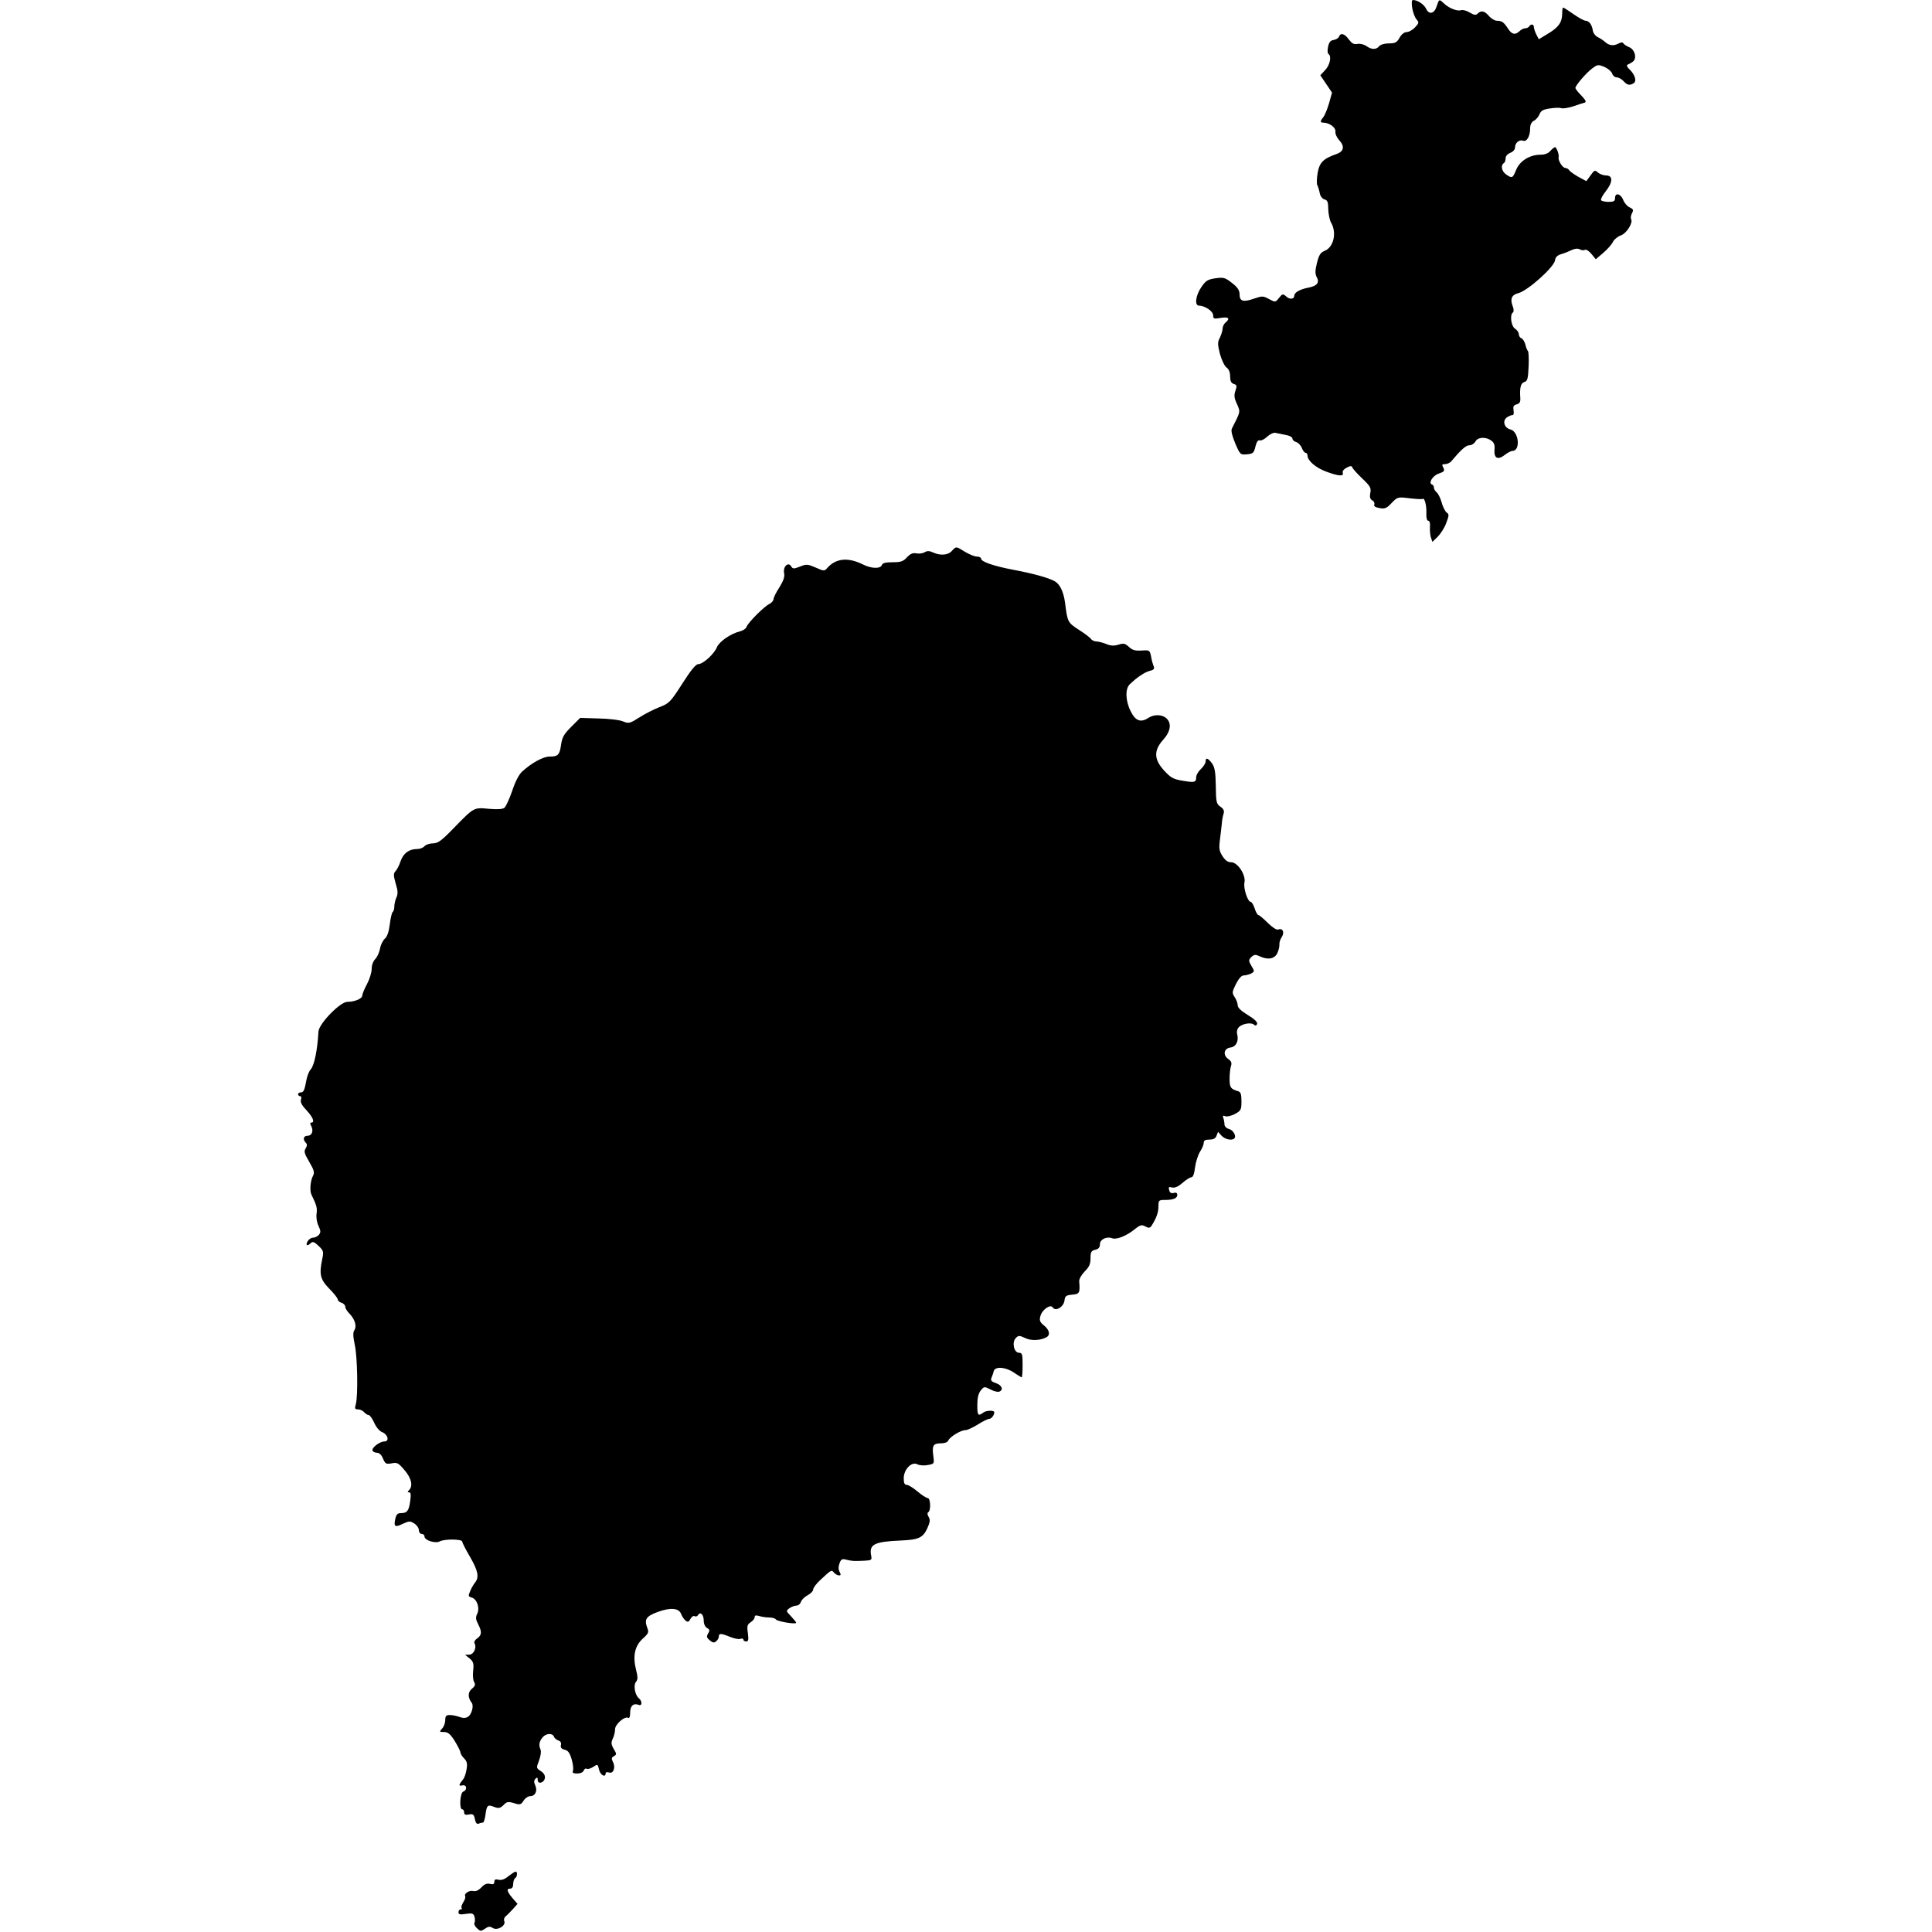
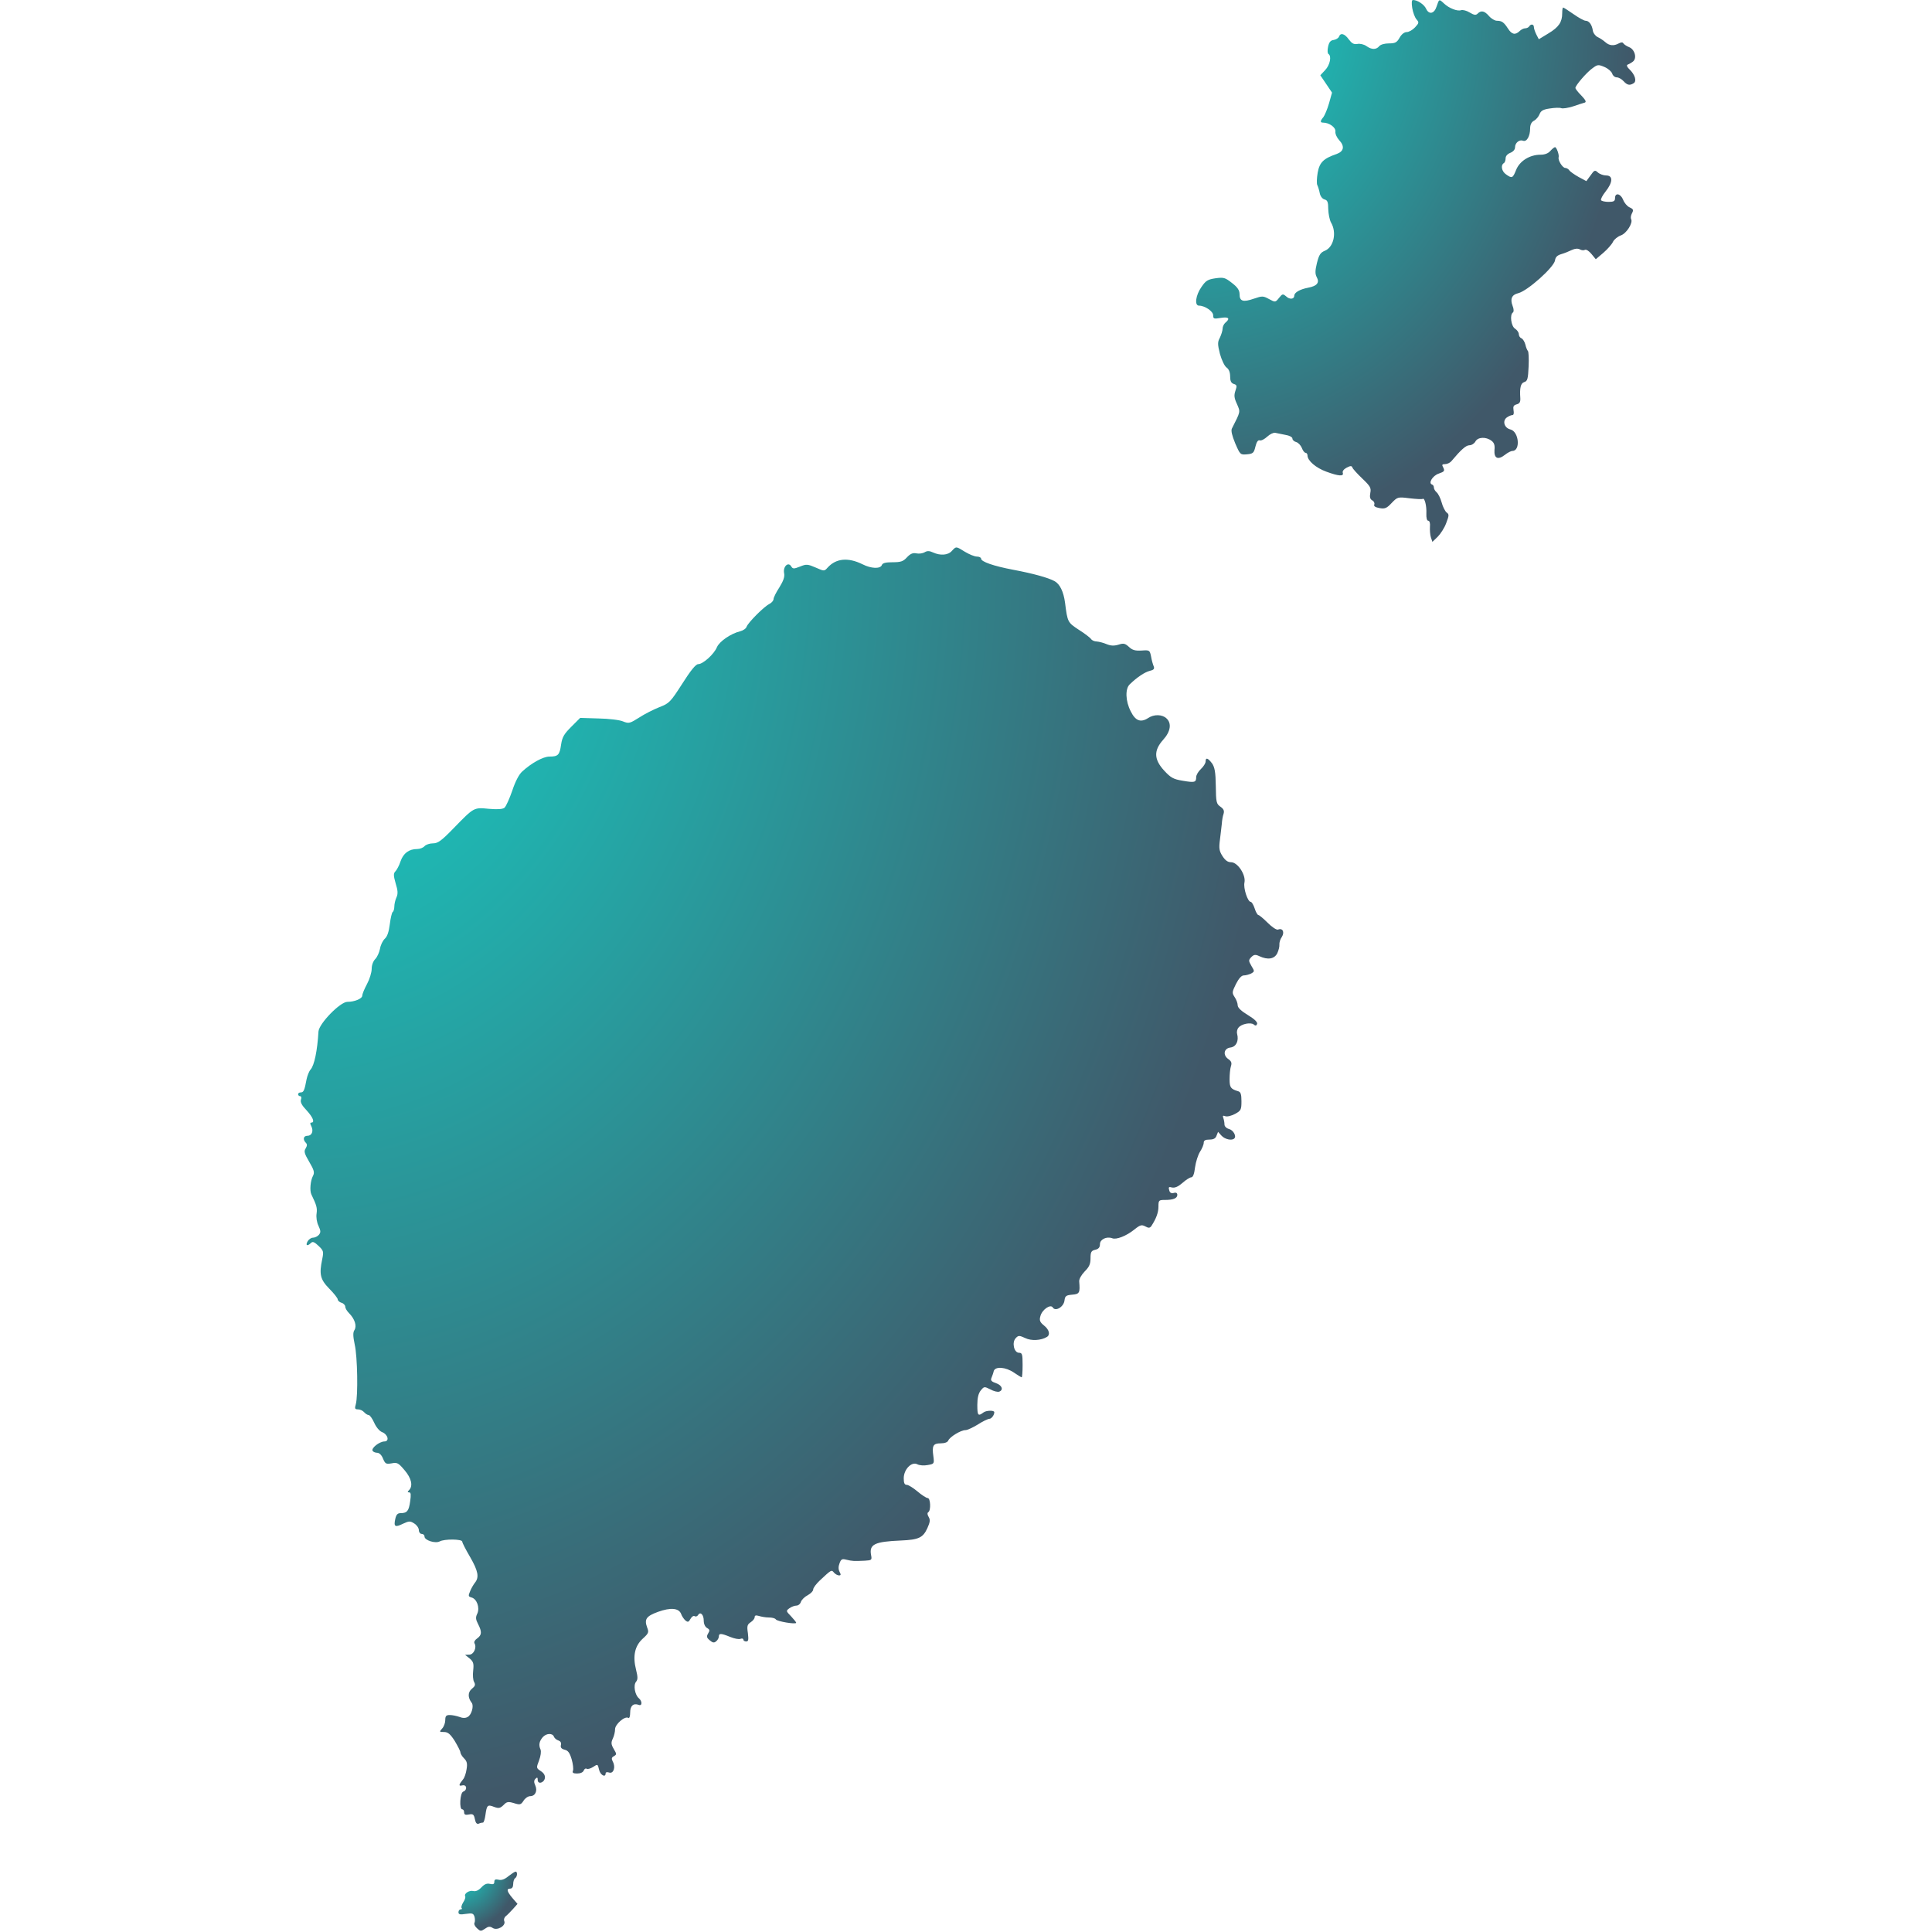
- <svg xmlns="http://www.w3.org/2000/svg" version="1.0" width="1024pt" height="1024pt" viewBox="0 0 1024 1024" preserveAspectRatio="xMidYMid meet">
-   <g transform="translate(0,1024) scale(0.1,-0.1)" fill="#000000" stroke="none">
+ <svg xmlns="http://www.w3.org/2000/svg" version="1.0" width="1024pt" height="1024pt" viewBox="0 0 1024 1024" preserveAspectRatio="xMidYMid meet" class="svg-gradient">
+   <defs>
+     <radialGradient id="radialGradient" cx="0" cy="1" r="1" fx="0" fy="1">
+       <stop offset="0%" stop-color="#13D8CC" />
+       <stop offset="100%" stop-color="#405869" />
+     </radialGradient>
+   </defs>
+   <g transform="translate(0,1024) scale(0.1,-0.1)" stroke="none" fill="url(#radialGradient)">
    <path d="M7485 10198 c4 -24 14 -51 23 -61 14 -16 13 -19 -8 -42 -13 -14 -33 -25 -44 -25 -13 0 -28 -12 -38 -30 -14 -25 -23 -30 -56 -30 -23 0 -45 -6 -52 -15 -16 -19 -40 -19 -68 1 -13 9 -34 14 -48 11 -19 -3 -29 3 -45 24 -22 31 -44 37 -52 15 -3 -8 -16 -16 -29 -18 -16 -2 -24 -12 -29 -36 -4 -18 -3 -35 2 -38 18 -11 8 -59 -17 -85 l-26 -28 31 -46 31 -46 -16 -57 c-9 -31 -23 -64 -30 -73 -17 -20 -18 -29 -1 -29 32 0 67 -25 65 -47 -2 -12 8 -33 20 -46 30 -32 25 -59 -13 -73 -70 -24 -91 -44 -101 -99 -5 -29 -6 -59 -2 -66 4 -8 10 -27 13 -43 3 -16 14 -30 25 -33 16 -4 20 -14 20 -52 1 -25 7 -57 15 -71 31 -53 14 -130 -33 -149 -24 -10 -31 -22 -42 -65 -10 -41 -10 -58 -1 -75 16 -29 2 -47 -46 -56 -42 -8 -73 -25 -73 -42 0 -19 -24 -22 -43 -4 -18 15 -20 14 -38 -8 -19 -24 -20 -24 -53 -6 -31 17 -36 17 -80 2 -57 -20 -76 -14 -76 23 0 21 -10 37 -40 60 -37 29 -44 31 -88 25 -40 -6 -51 -12 -74 -46 -31 -44 -38 -99 -13 -99 31 0 75 -30 75 -51 0 -19 4 -20 40 -14 42 7 52 -3 25 -25 -8 -7 -15 -21 -15 -32 0 -10 -7 -32 -14 -47 -13 -24 -13 -35 0 -87 9 -32 24 -64 35 -72 12 -8 19 -25 19 -47 0 -24 5 -35 19 -40 17 -5 18 -10 9 -36 -8 -24 -7 -38 8 -70 19 -44 20 -38 -27 -131 -5 -11 1 -37 18 -78 26 -60 27 -61 62 -58 32 3 37 7 45 41 6 25 14 36 23 33 7 -3 25 6 40 20 14 13 33 22 42 20 9 -2 33 -7 54 -11 21 -3 37 -12 37 -19 0 -8 9 -16 20 -19 11 -3 24 -17 30 -31 5 -14 14 -26 20 -26 5 0 10 -6 10 -14 0 -28 45 -66 100 -86 65 -24 94 -26 87 -6 -3 8 5 19 20 27 21 11 27 11 31 1 2 -7 26 -33 52 -58 43 -41 48 -50 43 -76 -4 -22 -2 -33 10 -40 9 -4 14 -15 11 -22 -4 -9 6 -15 28 -19 28 -5 38 -1 64 27 31 32 32 33 95 25 35 -4 67 -6 70 -3 10 6 21 -37 19 -78 -1 -23 3 -38 10 -38 7 0 11 -13 9 -32 -1 -18 1 -44 5 -56 l8 -24 28 27 c15 15 36 47 45 72 16 42 16 47 2 57 -8 7 -20 30 -26 53 -6 22 -18 46 -26 53 -8 7 -15 18 -15 25 0 8 -4 15 -10 17 -21 7 3 47 36 58 29 10 32 14 24 31 -9 16 -7 19 9 19 11 0 26 7 33 15 51 61 78 85 96 85 12 0 26 9 32 20 13 24 56 26 85 4 14 -10 19 -24 16 -49 -3 -44 18 -55 55 -26 15 12 33 21 40 21 44 0 35 103 -11 114 -32 8 -43 45 -19 63 10 7 23 13 30 13 7 0 9 10 6 26 -3 20 0 26 17 31 15 4 20 12 19 32 -4 56 2 80 21 86 17 5 20 17 23 83 2 42 0 79 -4 82 -3 3 -10 18 -13 33 -4 16 -14 31 -21 34 -8 3 -14 13 -14 22 0 9 -9 22 -20 29 -21 13 -29 75 -11 86 5 4 5 18 -2 35 -14 37 -4 59 30 67 49 12 189 137 195 174 2 17 12 27 33 33 17 5 42 15 56 22 17 8 32 9 43 3 9 -5 21 -6 27 -2 6 3 21 -6 34 -22 l23 -28 40 34 c22 19 45 45 51 58 6 13 25 28 41 34 31 10 67 68 55 87 -3 6 -1 20 5 31 9 17 7 22 -13 31 -13 6 -28 24 -34 40 -13 33 -43 40 -43 9 0 -16 -7 -20 -34 -20 -19 0 -37 4 -40 9 -3 5 8 26 24 46 39 49 40 85 3 85 -14 0 -34 7 -44 16 -15 14 -19 13 -39 -16 l-22 -30 -41 22 c-23 13 -46 29 -50 36 -4 6 -14 12 -21 12 -14 0 -39 40 -35 56 4 13 -11 54 -19 54 -4 0 -15 -9 -25 -20 -11 -13 -29 -20 -52 -20 -57 0 -110 -33 -129 -80 -18 -45 -22 -47 -54 -24 -23 16 -29 48 -12 59 6 3 10 15 10 26 0 12 10 23 25 29 15 6 25 17 25 29 0 24 23 43 43 35 19 -7 37 24 37 65 0 20 7 34 20 41 12 6 25 22 30 35 7 18 19 25 54 30 25 4 52 5 60 2 9 -4 37 1 63 9 26 9 54 18 62 20 10 3 6 13 -17 37 -18 18 -32 36 -32 41 0 13 59 82 90 104 27 20 31 21 64 7 19 -8 37 -24 41 -35 3 -11 14 -20 24 -20 10 0 26 -9 36 -20 20 -22 33 -24 54 -11 17 11 7 45 -22 73 -13 12 -17 22 -11 25 6 2 19 9 28 16 24 17 11 65 -19 77 -13 5 -26 14 -30 19 -4 8 -12 8 -25 1 -27 -15 -51 -12 -72 7 -10 9 -28 21 -41 27 -12 6 -24 23 -25 36 -5 30 -20 50 -38 50 -8 0 -37 16 -64 35 -27 19 -52 35 -55 35 -3 0 -5 -13 -5 -30 0 -47 -18 -74 -73 -107 l-51 -31 -13 25 c-7 14 -13 32 -13 39 0 16 -16 19 -25 4 -3 -5 -13 -10 -21 -10 -9 0 -22 -7 -30 -15 -23 -22 -41 -18 -61 13 -22 34 -33 42 -59 42 -11 0 -30 11 -42 25 -24 28 -42 31 -60 13 -10 -10 -19 -8 -43 6 -16 10 -37 15 -45 12 -19 -7 -64 10 -91 36 -26 24 -25 24 -39 -17 -12 -38 -40 -44 -55 -12 -10 23 -46 47 -70 47 -7 0 -8 -15 -4 -42z" />
    <path d="M5045 7320 c-20 -23 -61 -26 -100 -8 -19 9 -31 9 -44 1 -10 -6 -29 -9 -44 -6 -19 4 -32 -2 -50 -21 -20 -22 -33 -26 -76 -26 -37 0 -53 -4 -57 -15 -8 -21 -57 -19 -102 4 -77 38 -141 32 -186 -18 -17 -19 -18 -19 -63 1 -42 18 -49 19 -83 5 -33 -13 -38 -13 -47 2 -16 25 -44 -3 -37 -37 4 -19 -4 -41 -25 -75 -17 -26 -31 -54 -31 -62 0 -8 -10 -20 -22 -26 -30 -15 -113 -99 -121 -121 -3 -10 -19 -20 -34 -24 -50 -12 -110 -54 -123 -84 -15 -37 -74 -90 -99 -90 -13 0 -40 -33 -85 -104 -63 -98 -69 -104 -121 -124 -30 -12 -78 -36 -107 -55 -49 -31 -55 -33 -85 -21 -17 8 -76 15 -130 16 l-98 3 -47 -47 c-38 -38 -48 -54 -54 -94 -8 -56 -16 -64 -62 -64 -33 0 -95 -34 -144 -79 -17 -15 -37 -53 -53 -102 -15 -43 -33 -83 -41 -90 -10 -8 -35 -10 -82 -6 -81 8 -79 9 -187 -102 -66 -68 -84 -81 -111 -81 -17 0 -37 -7 -44 -15 -7 -8 -24 -15 -39 -15 -43 0 -73 -22 -88 -65 -7 -22 -20 -46 -27 -53 -11 -11 -11 -22 1 -64 12 -38 13 -56 4 -75 -6 -13 -11 -35 -11 -48 0 -13 -4 -26 -9 -29 -4 -3 -11 -32 -15 -65 -5 -39 -13 -64 -26 -76 -11 -10 -23 -34 -26 -54 -4 -20 -15 -44 -25 -54 -11 -11 -19 -32 -19 -52 0 -19 -11 -55 -25 -81 -14 -26 -25 -53 -25 -61 0 -16 -40 -33 -79 -33 -38 0 -150 -115 -153 -157 -6 -102 -22 -180 -42 -202 -8 -9 -17 -32 -21 -51 -11 -60 -16 -70 -31 -70 -8 0 -14 -4 -14 -10 0 -5 5 -10 11 -10 6 0 8 -8 4 -19 -4 -13 5 -30 30 -56 34 -37 45 -65 25 -65 -7 0 -7 -6 0 -19 13 -26 3 -51 -21 -51 -21 0 -25 -20 -8 -37 8 -8 7 -16 -1 -30 -10 -15 -7 -27 19 -71 26 -44 29 -57 20 -74 -14 -26 -18 -78 -9 -98 28 -58 32 -72 28 -102 -3 -19 1 -47 10 -65 12 -26 13 -35 2 -48 -7 -8 -21 -15 -31 -15 -10 0 -23 -9 -29 -20 -12 -22 -1 -27 18 -8 9 9 18 6 41 -16 26 -25 27 -30 19 -69 -17 -81 -11 -108 37 -157 25 -25 45 -51 45 -57 0 -6 9 -15 20 -18 11 -3 20 -13 20 -21 0 -8 9 -23 20 -34 30 -30 42 -67 29 -89 -9 -13 -8 -33 1 -77 15 -65 18 -273 6 -316 -7 -24 -5 -28 12 -28 11 0 25 -7 32 -15 7 -8 18 -15 24 -15 6 0 19 -18 29 -40 10 -23 27 -44 41 -50 32 -12 42 -50 13 -50 -27 -1 -71 -36 -62 -50 3 -5 14 -10 24 -10 11 0 24 -12 31 -31 12 -28 16 -30 46 -25 29 6 36 2 68 -36 37 -43 46 -84 24 -106 -9 -9 -9 -12 1 -12 9 0 10 -12 5 -47 -7 -51 -16 -63 -51 -63 -16 0 -23 -8 -28 -31 -9 -41 -1 -46 41 -25 33 15 38 15 60 1 13 -8 24 -24 24 -35 0 -11 7 -20 15 -20 8 0 15 -6 15 -14 0 -20 57 -38 80 -26 25 14 120 13 120 -1 0 -6 19 -43 42 -82 42 -73 49 -107 25 -136 -7 -9 -19 -29 -25 -44 -11 -26 -10 -29 7 -34 28 -7 45 -53 31 -85 -10 -20 -9 -31 4 -56 21 -41 20 -58 -5 -76 -12 -8 -18 -19 -14 -26 13 -22 -4 -60 -28 -60 l-22 -1 24 -19 c20 -17 23 -27 19 -64 -3 -24 -1 -52 5 -61 8 -15 5 -22 -12 -36 -22 -18 -22 -47 -1 -74 13 -16 -1 -65 -21 -75 -11 -7 -27 -7 -44 0 -14 5 -37 10 -51 10 -19 0 -24 -5 -24 -27 0 -14 -7 -35 -17 -45 -15 -17 -15 -18 10 -18 21 0 33 -10 57 -47 16 -27 30 -54 30 -60 0 -7 9 -22 19 -32 16 -16 19 -28 14 -58 -3 -21 -11 -45 -18 -53 -24 -30 -26 -38 -5 -33 24 6 29 -24 5 -33 -17 -7 -22 -94 -5 -94 6 0 10 -7 10 -16 0 -12 7 -15 26 -11 21 4 26 0 31 -25 4 -20 10 -27 20 -24 8 4 18 6 23 6 4 0 10 18 13 41 7 51 11 56 46 42 25 -9 32 -7 50 10 17 18 25 19 55 10 32 -10 37 -9 51 13 8 13 24 24 35 24 27 0 40 28 27 57 -8 17 -7 27 1 35 9 9 12 8 12 -6 0 -25 34 -16 38 10 2 14 -6 27 -22 37 -24 16 -24 17 -9 56 9 24 12 47 8 58 -11 24 -7 44 12 66 19 21 52 22 59 2 3 -8 14 -17 24 -20 11 -4 16 -12 13 -24 -3 -13 2 -20 20 -25 18 -4 27 -17 37 -51 7 -24 10 -51 7 -60 -5 -11 1 -15 22 -15 17 0 31 6 35 16 3 8 10 13 16 9 5 -3 20 1 34 10 24 16 24 15 31 -14 6 -29 35 -45 35 -20 0 6 8 8 19 4 23 -7 35 29 19 58 -8 16 -7 22 6 29 15 9 15 11 -1 38 -14 24 -15 34 -5 55 7 14 12 37 12 50 0 26 52 71 70 60 6 -4 10 8 10 28 0 36 17 51 45 41 19 -8 20 19 1 35 -21 18 -30 69 -15 87 10 12 10 25 0 65 -18 71 -7 125 36 164 31 28 33 34 23 59 -16 44 -5 60 58 83 67 24 110 20 122 -11 4 -12 15 -28 23 -35 13 -10 17 -9 27 9 6 11 16 18 22 14 5 -4 14 -1 18 6 12 20 30 2 30 -30 0 -17 7 -33 18 -39 14 -8 15 -13 5 -29 -9 -16 -8 -22 9 -36 15 -13 23 -15 34 -5 8 6 14 18 14 25 0 18 11 18 60 -2 22 -9 47 -14 55 -10 8 3 15 1 15 -4 0 -6 7 -10 15 -10 12 0 13 9 9 44 -6 38 -3 46 15 58 11 7 21 19 21 27 0 9 6 11 23 6 12 -4 36 -8 52 -8 17 0 33 -4 37 -10 6 -11 108 -28 108 -18 0 3 -12 18 -27 34 -27 28 -28 29 -9 43 11 8 28 14 37 14 10 0 21 9 24 20 4 11 20 27 36 35 16 9 29 22 29 30 0 9 16 30 35 48 62 58 62 58 75 42 7 -8 19 -15 27 -15 10 0 11 4 3 19 -7 13 -7 28 0 46 8 22 14 24 37 18 30 -7 37 -8 97 -5 36 2 38 4 33 29 -11 58 18 72 158 78 95 4 117 15 140 65 15 33 16 45 7 60 -7 12 -8 21 -2 25 15 9 12 75 -3 75 -7 0 -32 16 -54 35 -23 19 -48 35 -57 35 -12 0 -16 10 -16 35 0 47 42 90 72 74 11 -6 36 -8 55 -4 35 6 35 7 30 47 -8 56 -1 68 39 68 21 0 37 6 40 15 8 19 66 55 91 55 10 0 40 14 66 30 26 17 54 30 61 30 11 0 26 20 26 35 0 11 -42 10 -57 -1 -29 -22 -33 -17 -33 40 0 37 6 61 18 76 18 22 19 22 51 6 18 -10 39 -15 47 -12 24 9 15 34 -17 45 -24 8 -30 15 -24 28 4 10 10 26 12 36 8 26 63 22 107 -8 20 -14 39 -25 41 -25 3 0 5 29 5 65 0 57 -2 65 -19 65 -27 0 -39 56 -17 78 14 15 19 14 50 0 32 -16 84 -13 115 6 19 12 12 39 -16 61 -21 17 -25 27 -19 48 8 35 54 67 66 47 14 -23 58 3 62 37 3 24 8 28 41 31 39 3 42 10 37 70 -1 13 11 34 29 53 24 24 31 39 31 70 0 33 4 40 25 45 18 4 25 13 25 30 0 25 35 42 65 31 21 -9 75 12 117 46 31 25 39 27 58 17 18 -10 24 -9 32 1 26 40 38 72 38 104 0 33 2 35 34 35 45 0 66 9 66 27 0 10 -7 14 -19 10 -13 -3 -21 1 -24 15 -5 16 -2 19 15 14 15 -3 32 4 55 24 19 17 40 30 47 30 9 0 16 18 20 53 4 29 16 66 26 82 11 17 20 38 20 48 0 12 8 17 30 17 22 0 33 6 38 21 l8 20 18 -20 c18 -20 56 -28 68 -15 13 12 -6 45 -28 50 -14 4 -24 14 -24 24 0 10 -3 26 -6 34 -5 12 -2 15 10 10 10 -4 33 2 52 12 31 17 34 22 34 67 0 37 -4 49 -17 53 -40 12 -46 20 -46 64 0 25 3 56 7 68 6 18 3 27 -14 39 -30 21 -23 57 12 61 30 4 45 35 35 72 -3 10 0 25 7 33 15 20 65 30 81 17 9 -8 14 -7 18 3 3 9 -14 26 -49 47 -35 21 -54 39 -54 52 0 10 -7 30 -16 43 -15 23 -14 27 7 70 15 29 29 45 41 45 11 0 28 5 39 10 19 11 19 12 2 40 -16 28 -16 31 -1 47 14 14 22 15 43 5 45 -21 80 -15 95 16 7 15 12 35 11 45 -1 10 4 29 13 41 16 26 4 49 -20 39 -8 -3 -32 13 -55 36 -23 23 -45 41 -49 41 -5 0 -14 16 -20 35 -6 19 -16 35 -21 35 -16 0 -40 73 -33 103 8 40 -36 107 -71 107 -18 0 -31 10 -46 33 -17 27 -19 41 -13 87 4 30 8 69 10 85 1 17 5 40 9 51 5 16 1 26 -16 38 -22 15 -24 24 -25 110 -1 74 -6 100 -20 120 -22 29 -34 33 -34 10 0 -9 -11 -27 -25 -40 -14 -13 -25 -32 -25 -43 0 -28 -8 -30 -72 -19 -49 8 -63 16 -98 54 -54 59 -56 106 -5 163 40 44 46 88 17 114 -23 21 -66 22 -97 1 -39 -25 -67 -15 -92 36 -28 54 -30 120 -5 143 39 38 79 64 105 71 22 5 27 11 22 24 -4 9 -11 33 -14 52 -7 34 -8 35 -50 32 -34 -2 -49 2 -67 19 -21 19 -29 21 -56 12 -24 -7 -41 -6 -63 3 -16 7 -40 13 -52 14 -12 0 -26 6 -30 13 -4 6 -33 29 -65 49 -59 39 -60 40 -73 143 -8 60 -28 100 -56 115 -33 18 -112 40 -218 60 -106 20 -171 43 -171 59 0 6 -10 11 -22 11 -13 0 -41 12 -63 25 -48 30 -47 30 -70 5z" />
    <path d="M2695 296 c-20 -17 -38 -23 -52 -19 -17 4 -23 1 -23 -11 0 -12 -6 -15 -23 -11 -16 4 -29 -1 -45 -18 -15 -16 -30 -23 -43 -20 -21 6 -52 -14 -43 -28 2 -5 -2 -19 -11 -32 -8 -13 -12 -27 -8 -30 3 -4 1 -7 -5 -7 -7 0 -12 -7 -12 -15 0 -12 8 -14 39 -9 34 5 40 3 46 -15 3 -11 3 -26 0 -32 -4 -6 2 -19 13 -29 18 -17 21 -17 42 -3 18 13 27 14 42 4 24 -15 70 12 61 36 -4 9 0 21 8 27 8 6 25 24 38 38 l24 27 -27 31 c-30 36 -33 50 -11 50 9 0 15 9 15 24 0 14 5 28 10 31 12 7 14 35 3 35 -5 0 -21 -11 -38 -24z" />
  </g>
</svg>
